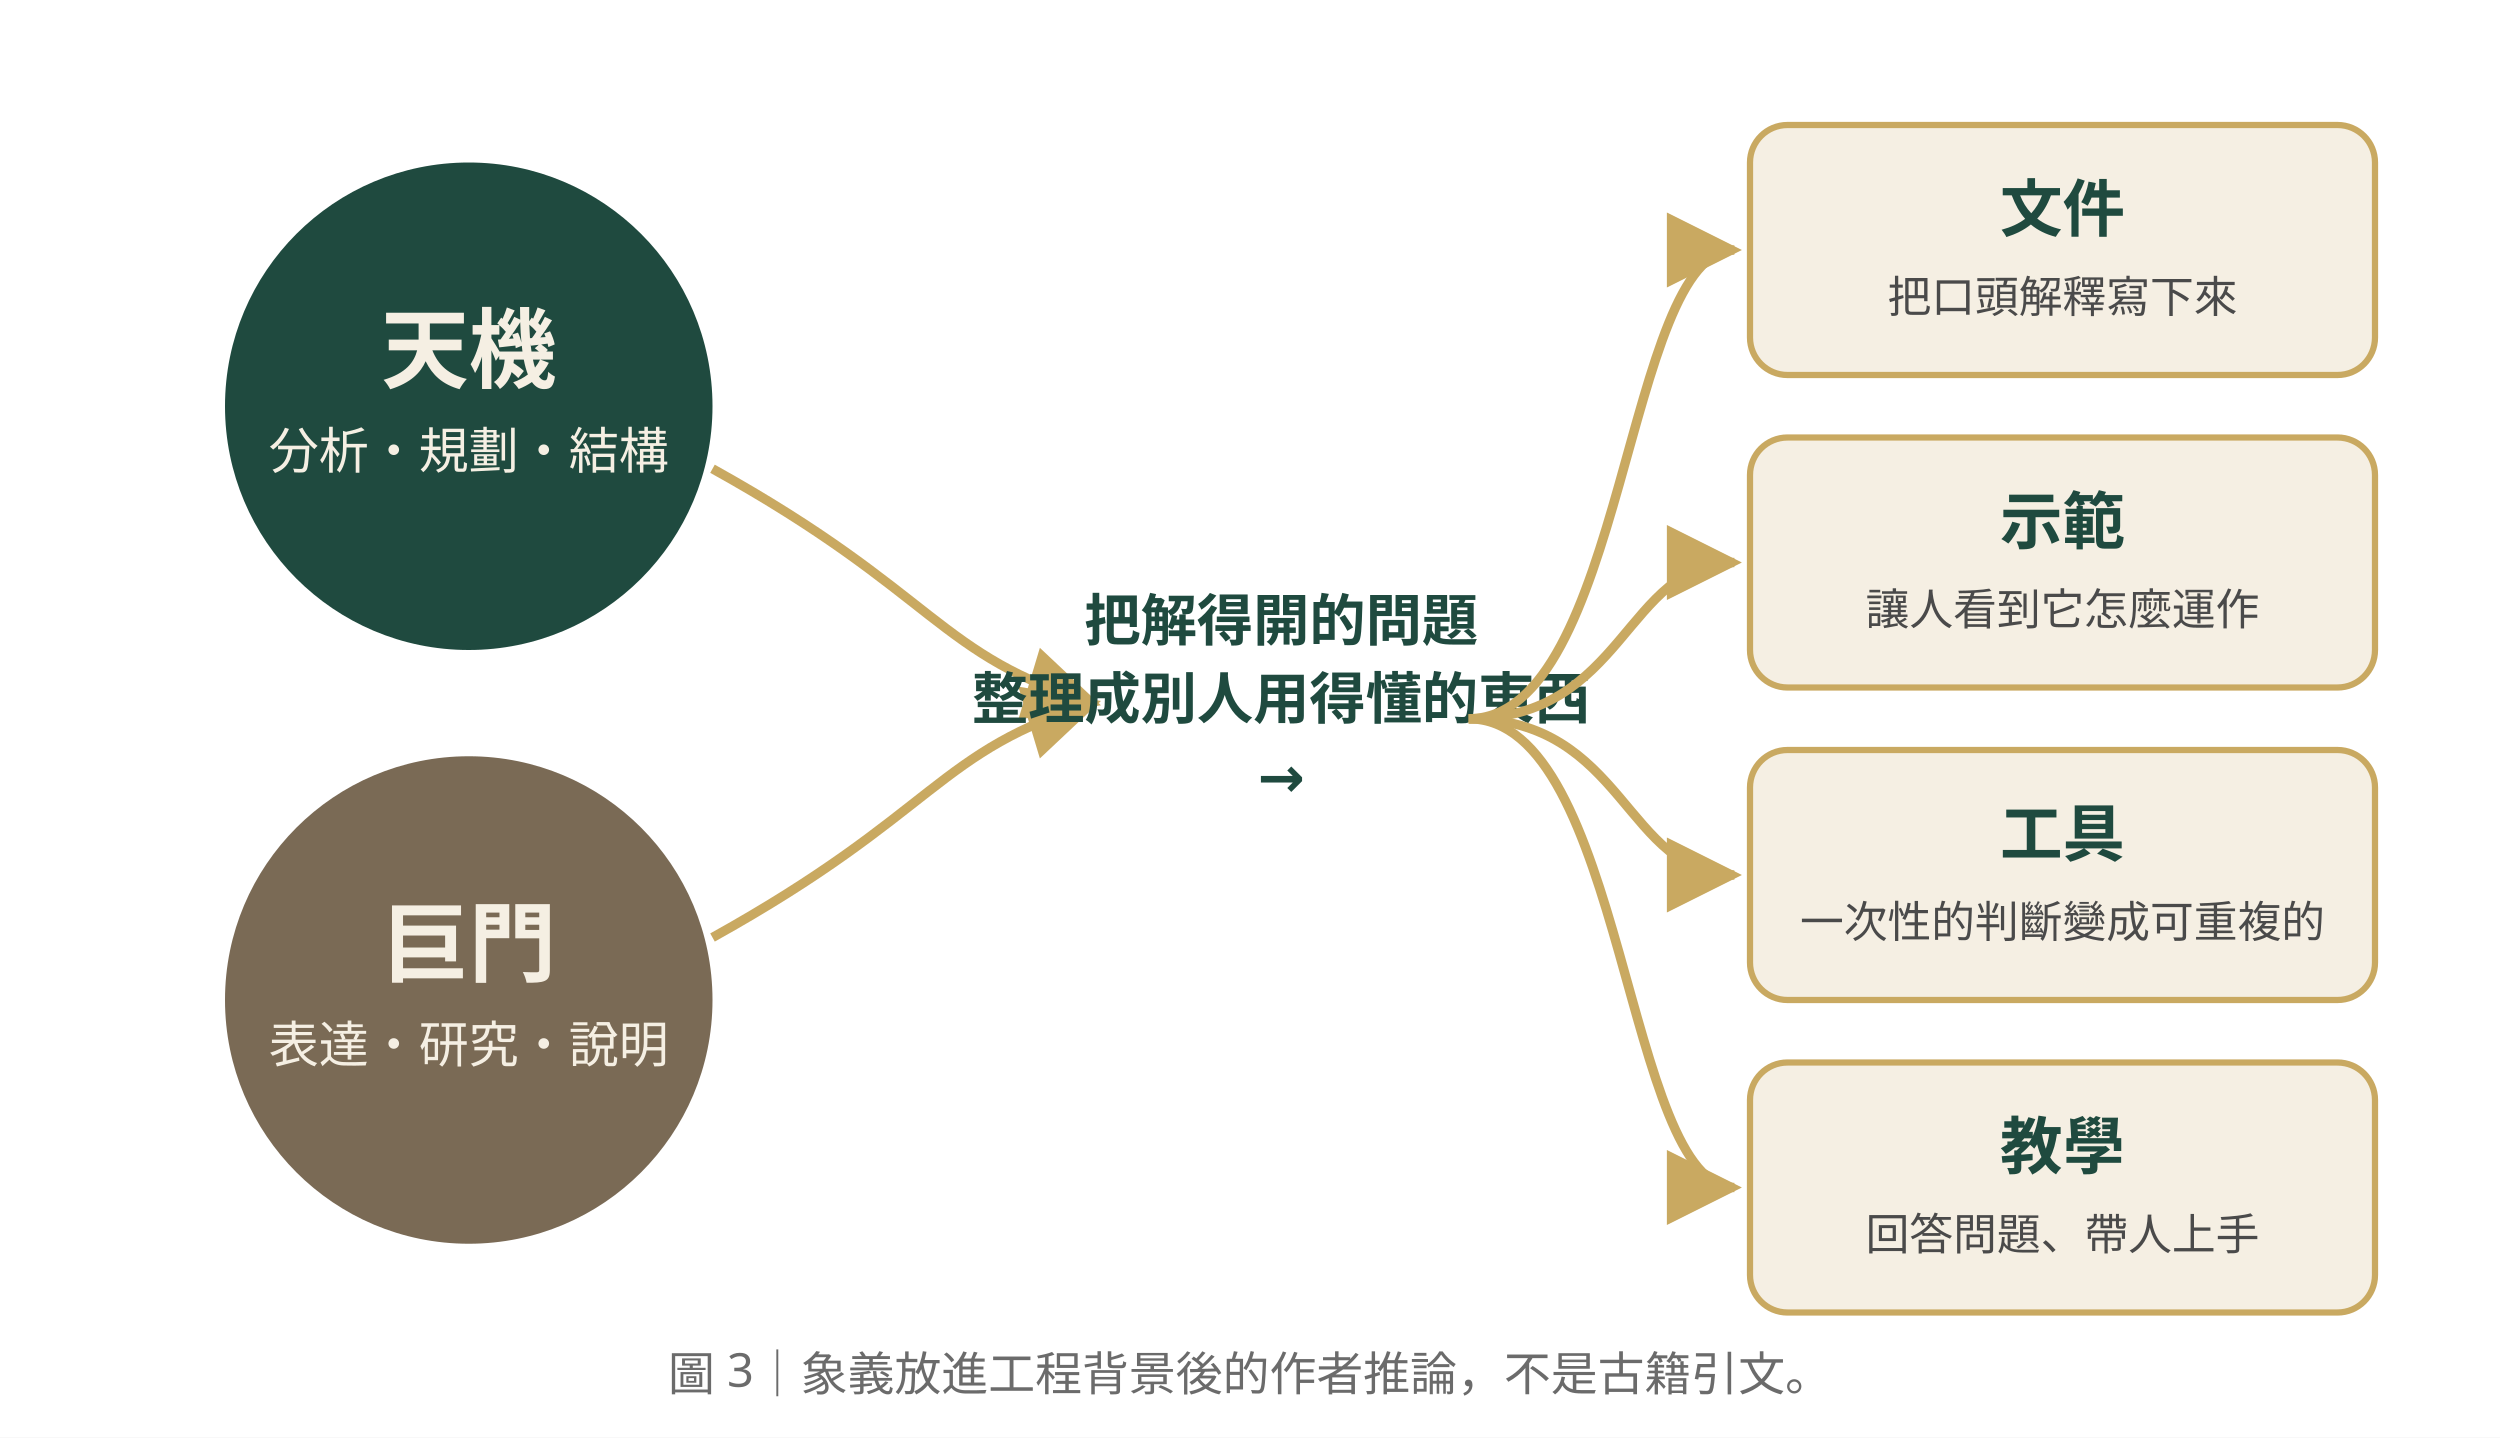
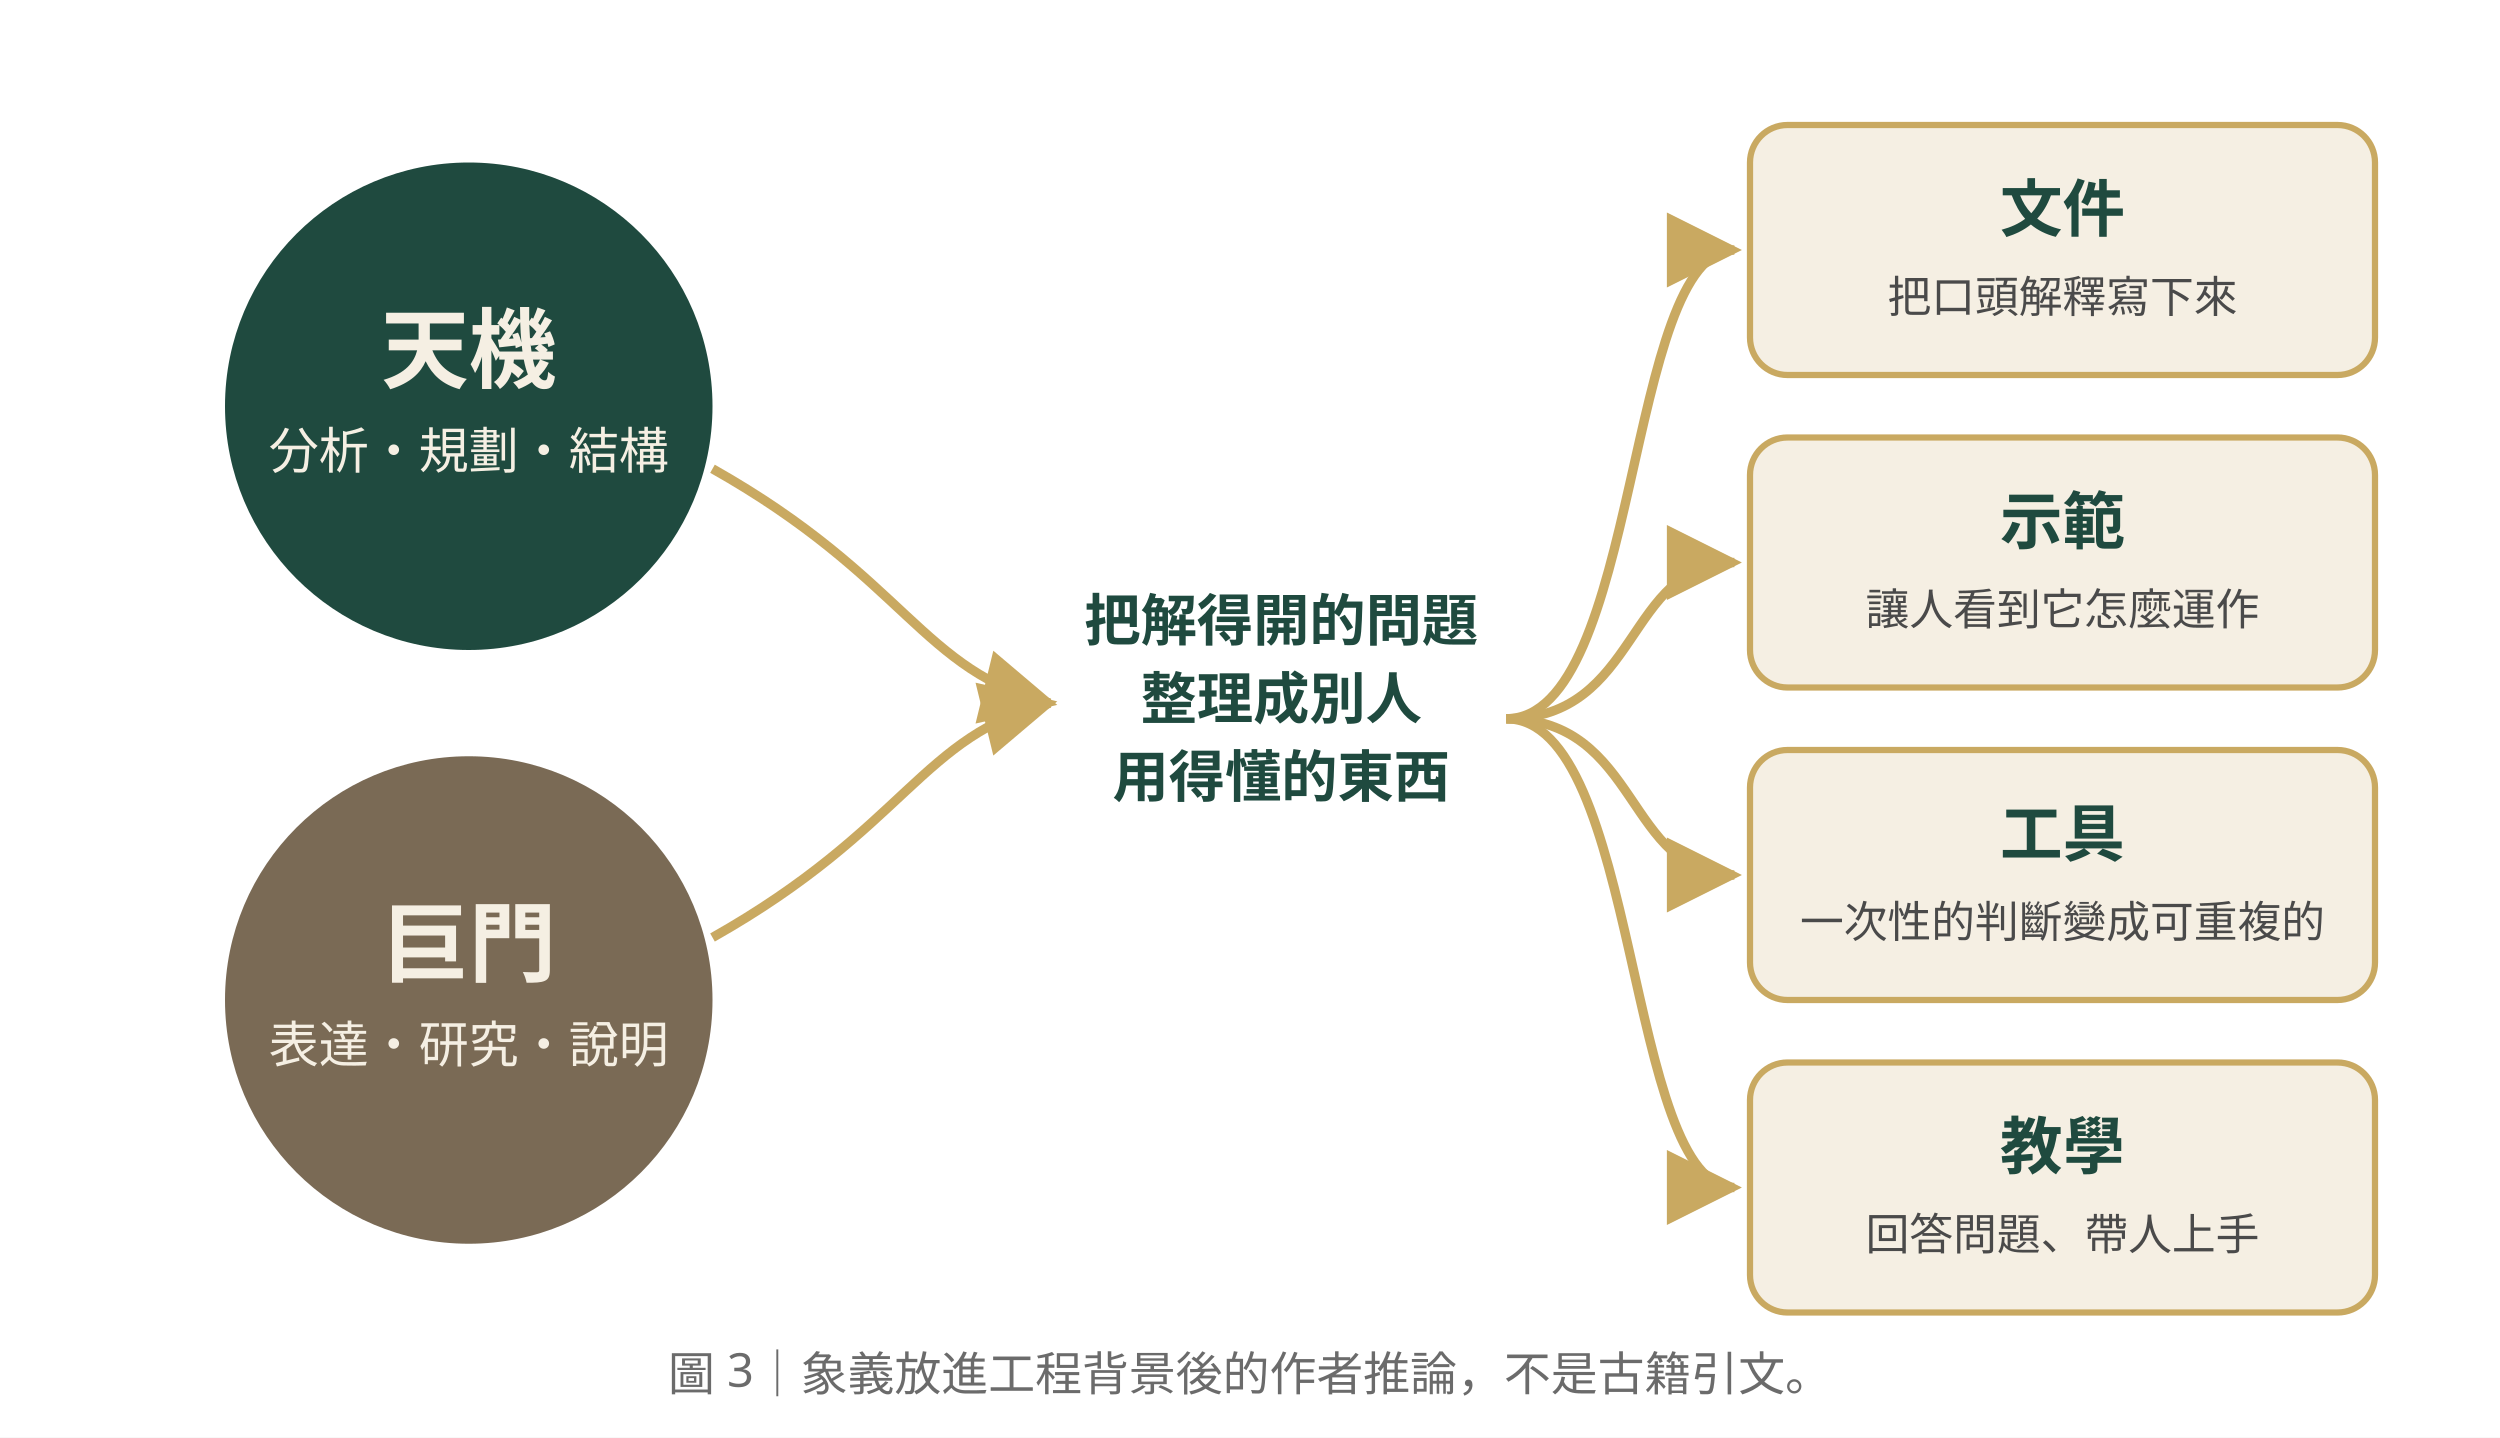
<svg xmlns="http://www.w3.org/2000/svg" viewBox="0 0 800 460" width="800" height="460" role="img" aria-label="天機負責分析與結構、巨門負責表達與研究，合起來的出口是文件、示範、工具、教學">
  <style>
    text { font-family: "Noto Sans TC", "Microsoft JhengHei", "PingFang TC", "Heiti TC", sans-serif; }
    .star { font-size: 28px; font-weight: 700; fill: #f5efe3; }
    .star-s { font-size: 16px; fill: #f5efe3; }
    .box { fill: #f5efe3; stroke: #c9a961; stroke-width: 2; }
    .box-t { font-size: 20px; font-weight: 700; fill: #1f4a3f; }
    .box-s { font-size: 14px; fill: #4a4a4a; }
    .mid { font-size: 18px; fill: #1f4a3f; font-weight: 700; }
    .cap { font-size: 15px; fill: #6b6b6b; }
    .arrow { stroke: #c9a961; stroke-width: 3; fill: none; marker-end: url(#ah); }
  </style>
  <defs>
    <marker id="ah" viewBox="0 0 10 10" refX="9" refY="5" markerWidth="8" markerHeight="8" orient="auto-start-reverse">
      <path d="M 0 0 L 10 5 L 0 10 z" fill="#c9a961" />
    </marker>
  </defs>
  <rect x="0" y="0" width="800" height="460" fill="#ffffff" />
  <circle cx="150" cy="130" r="78" fill="#1f4a3f" />
  <text class="star" x="150" y="122" text-anchor="middle">天機</text>
  <text class="star-s" x="150" y="150" text-anchor="middle">分析・規劃・結構</text>
  <circle cx="150" cy="320" r="78" fill="#7a6a55" />
  <text class="star" x="150" y="312" text-anchor="middle">巨門</text>
  <text class="star-s" x="150" y="340" text-anchor="middle">表達・研究・說明</text>
-   <path class="arrow" d="M 228 150 C 300 190, 300 210, 350 225" />
-   <path class="arrow" d="M 228 300 C 300 260, 300 240, 350 225" />
+   <path class="arrow" d="M 228 150 C 290 185, 295 215, 336 225" />
+   <path class="arrow" d="M 228 300 C 290 265, 295 235, 336 225" />
  <text class="mid" x="410" y="205" text-anchor="middle">把解得開的問題</text>
-   <text class="mid" x="410" y="230" text-anchor="middle">整理成別人用得懂的東西</text>
-   <text class="mid" x="410" y="255" text-anchor="middle">→</text>
+   <text class="mid" x="410" y="230" text-anchor="middle">整理成別人</text>
+   <text class="mid" x="410" y="255" text-anchor="middle">用得懂的東西</text>
  <rect class="box" x="560" y="40" width="200" height="80" rx="12" />
  <text class="box-t" x="660" y="74" text-anchor="middle">文件</text>
  <text class="box-s" x="660" y="100" text-anchor="middle">把口頭解釋寫下來</text>
  <rect class="box" x="560" y="140" width="200" height="80" rx="12" />
  <text class="box-t" x="660" y="174" text-anchor="middle">示範</text>
  <text class="box-s" x="660" y="200" text-anchor="middle">讓人看到它怎麼運作</text>
  <rect class="box" x="560" y="240" width="200" height="80" rx="12" />
  <text class="box-t" x="660" y="274" text-anchor="middle">工具</text>
  <text class="box-s" x="660" y="300" text-anchor="middle">一次性的判斷變成可重複的</text>
  <rect class="box" x="560" y="340" width="200" height="80" rx="12" />
  <text class="box-t" x="660" y="374" text-anchor="middle">教學</text>
  <text class="box-s" x="660" y="400" text-anchor="middle">回答問題、帶人上手</text>
-   <path class="arrow" d="M 470 230 C 520 230, 520 80, 555 80" />
-   <path class="arrow" d="M 470 230 C 520 230, 520 180, 555 180" />
-   <path class="arrow" d="M 470 230 C 520 230, 520 280, 555 280" />
-   <path class="arrow" d="M 470 230 C 520 230, 520 380, 555 380" />
+   <path class="arrow" d="M 482 230 C 525 230, 520 80, 555 80" />
+   <path class="arrow" d="M 482 230 C 525 230, 520 180, 555 180" />
+   <path class="arrow" d="M 482 230 C 525 230, 520 280, 555 280" />
+   <path class="arrow" d="M 482 230 C 525 230, 520 380, 555 380" />
  <text class="cap" x="400" y="445" text-anchor="middle">圖 3｜象義放進工程背景後的作者推論，不是古籍引文。</text>
</svg>
